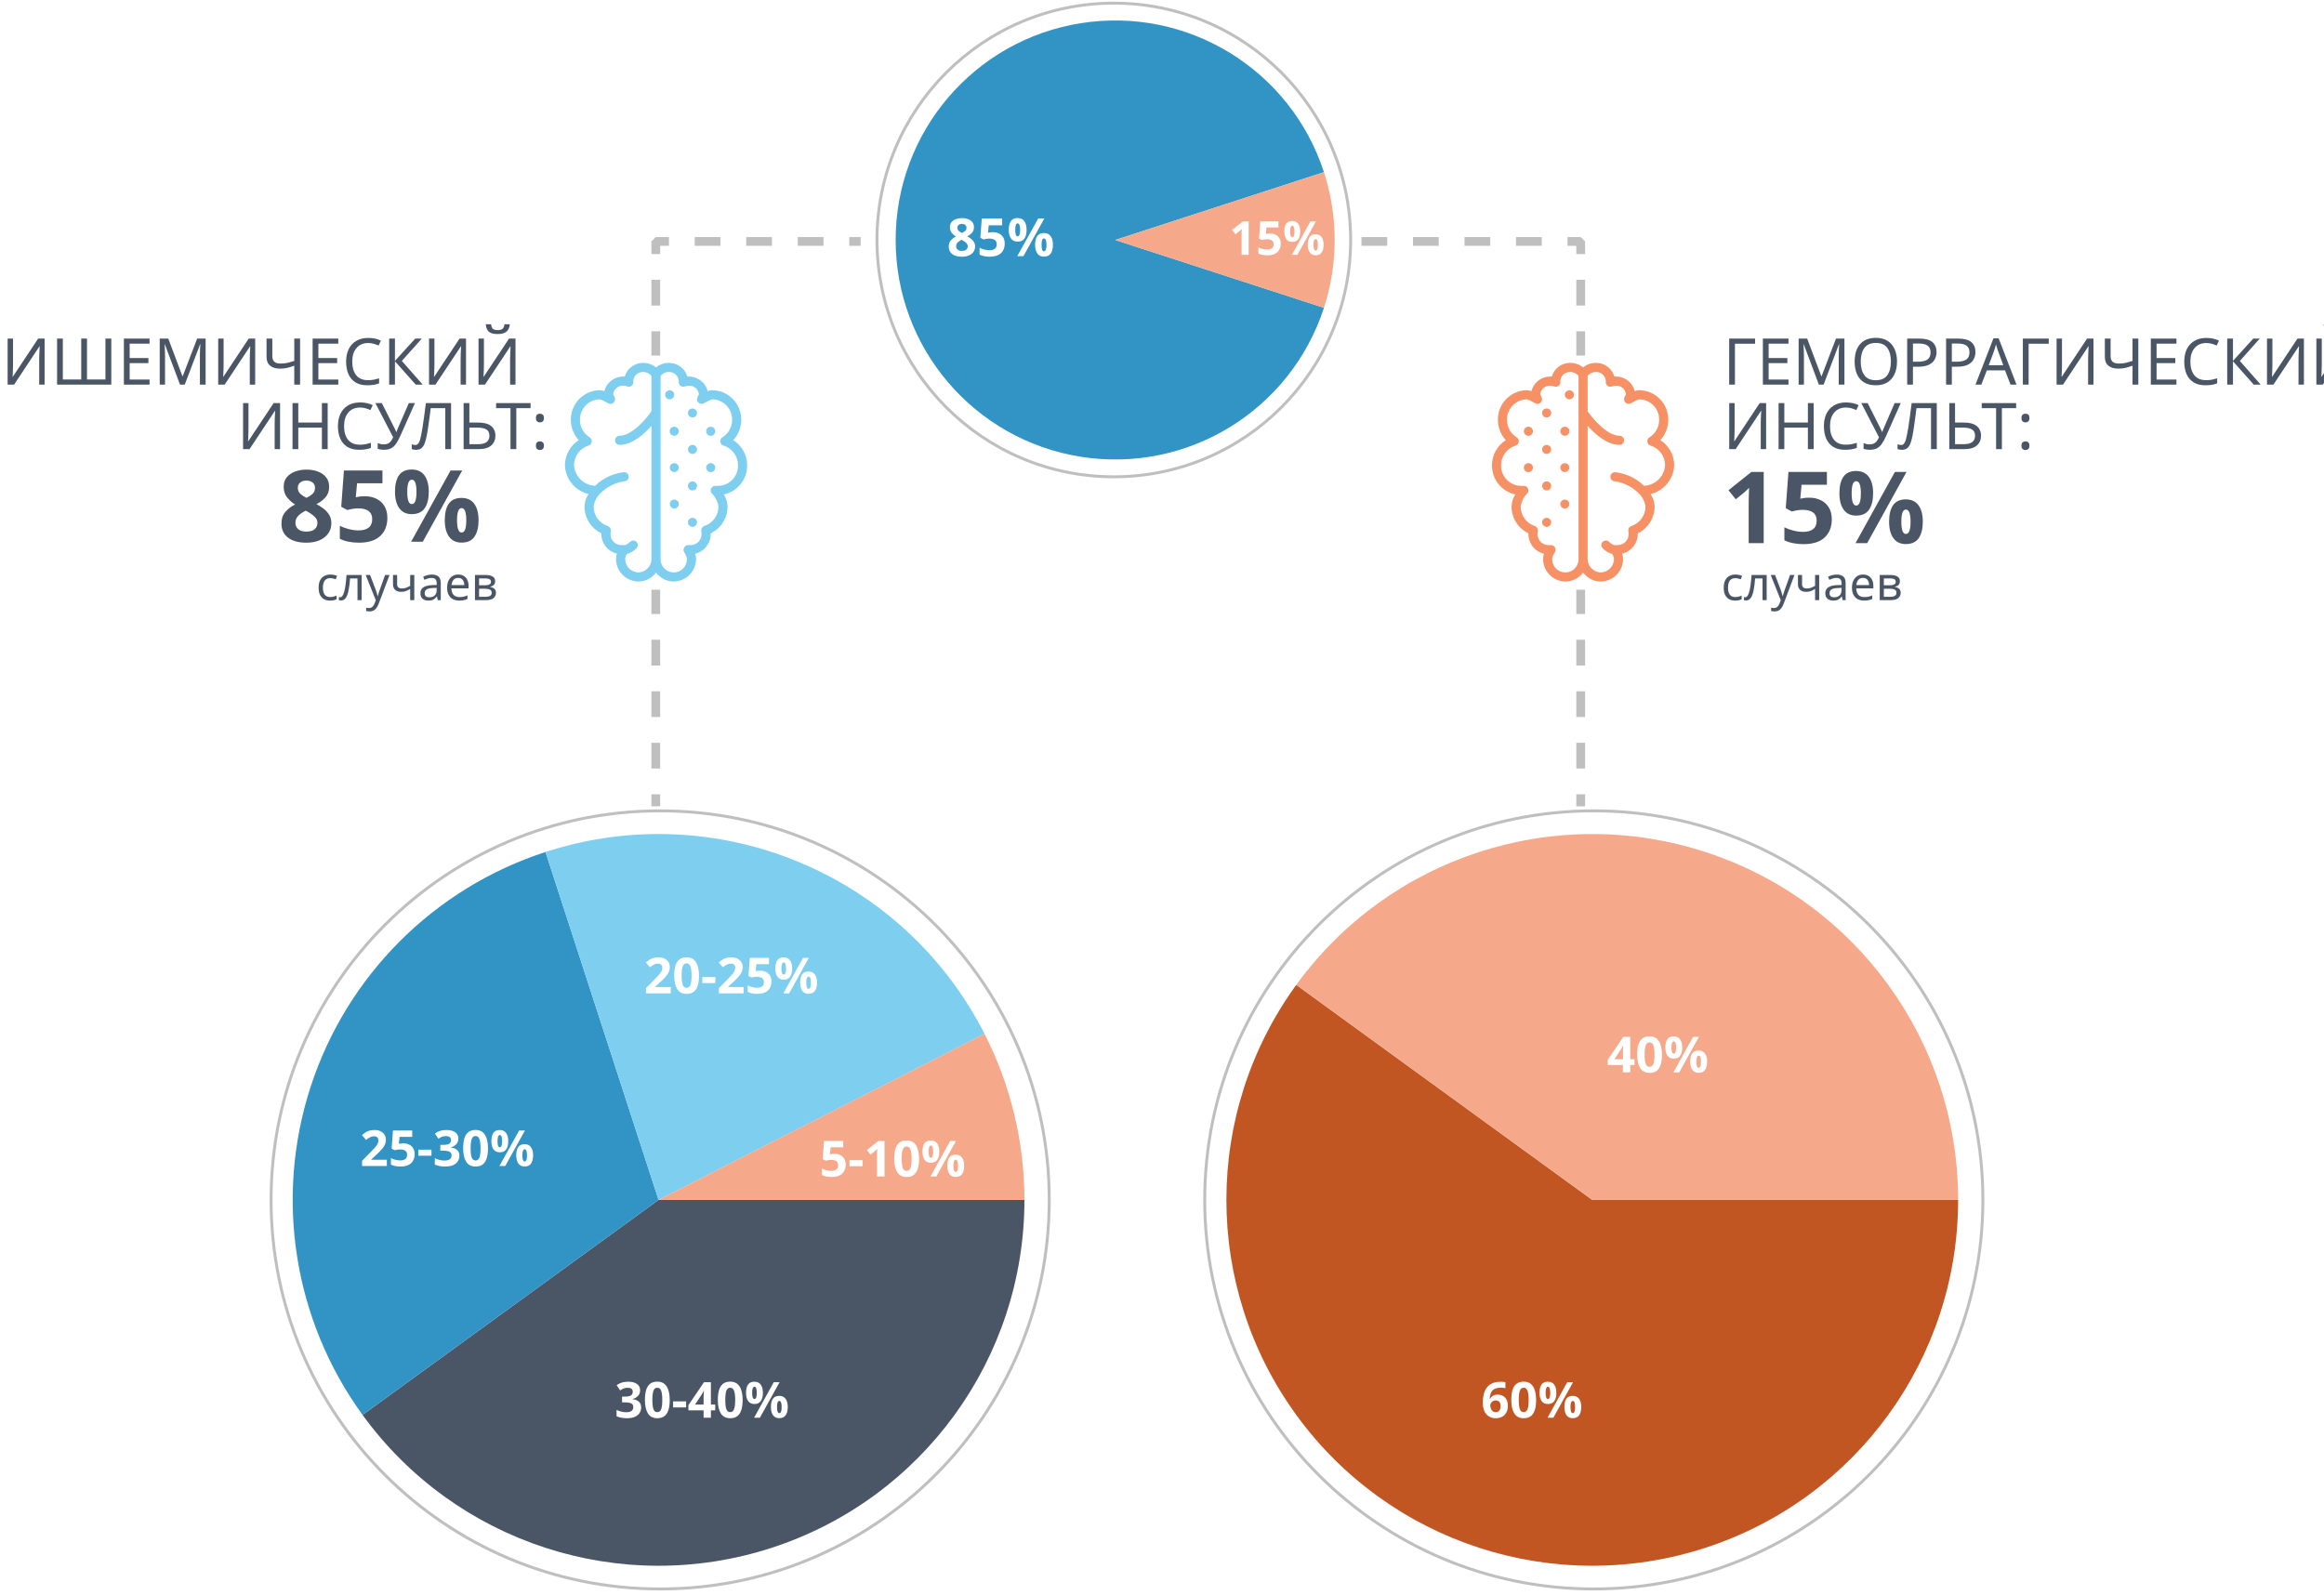
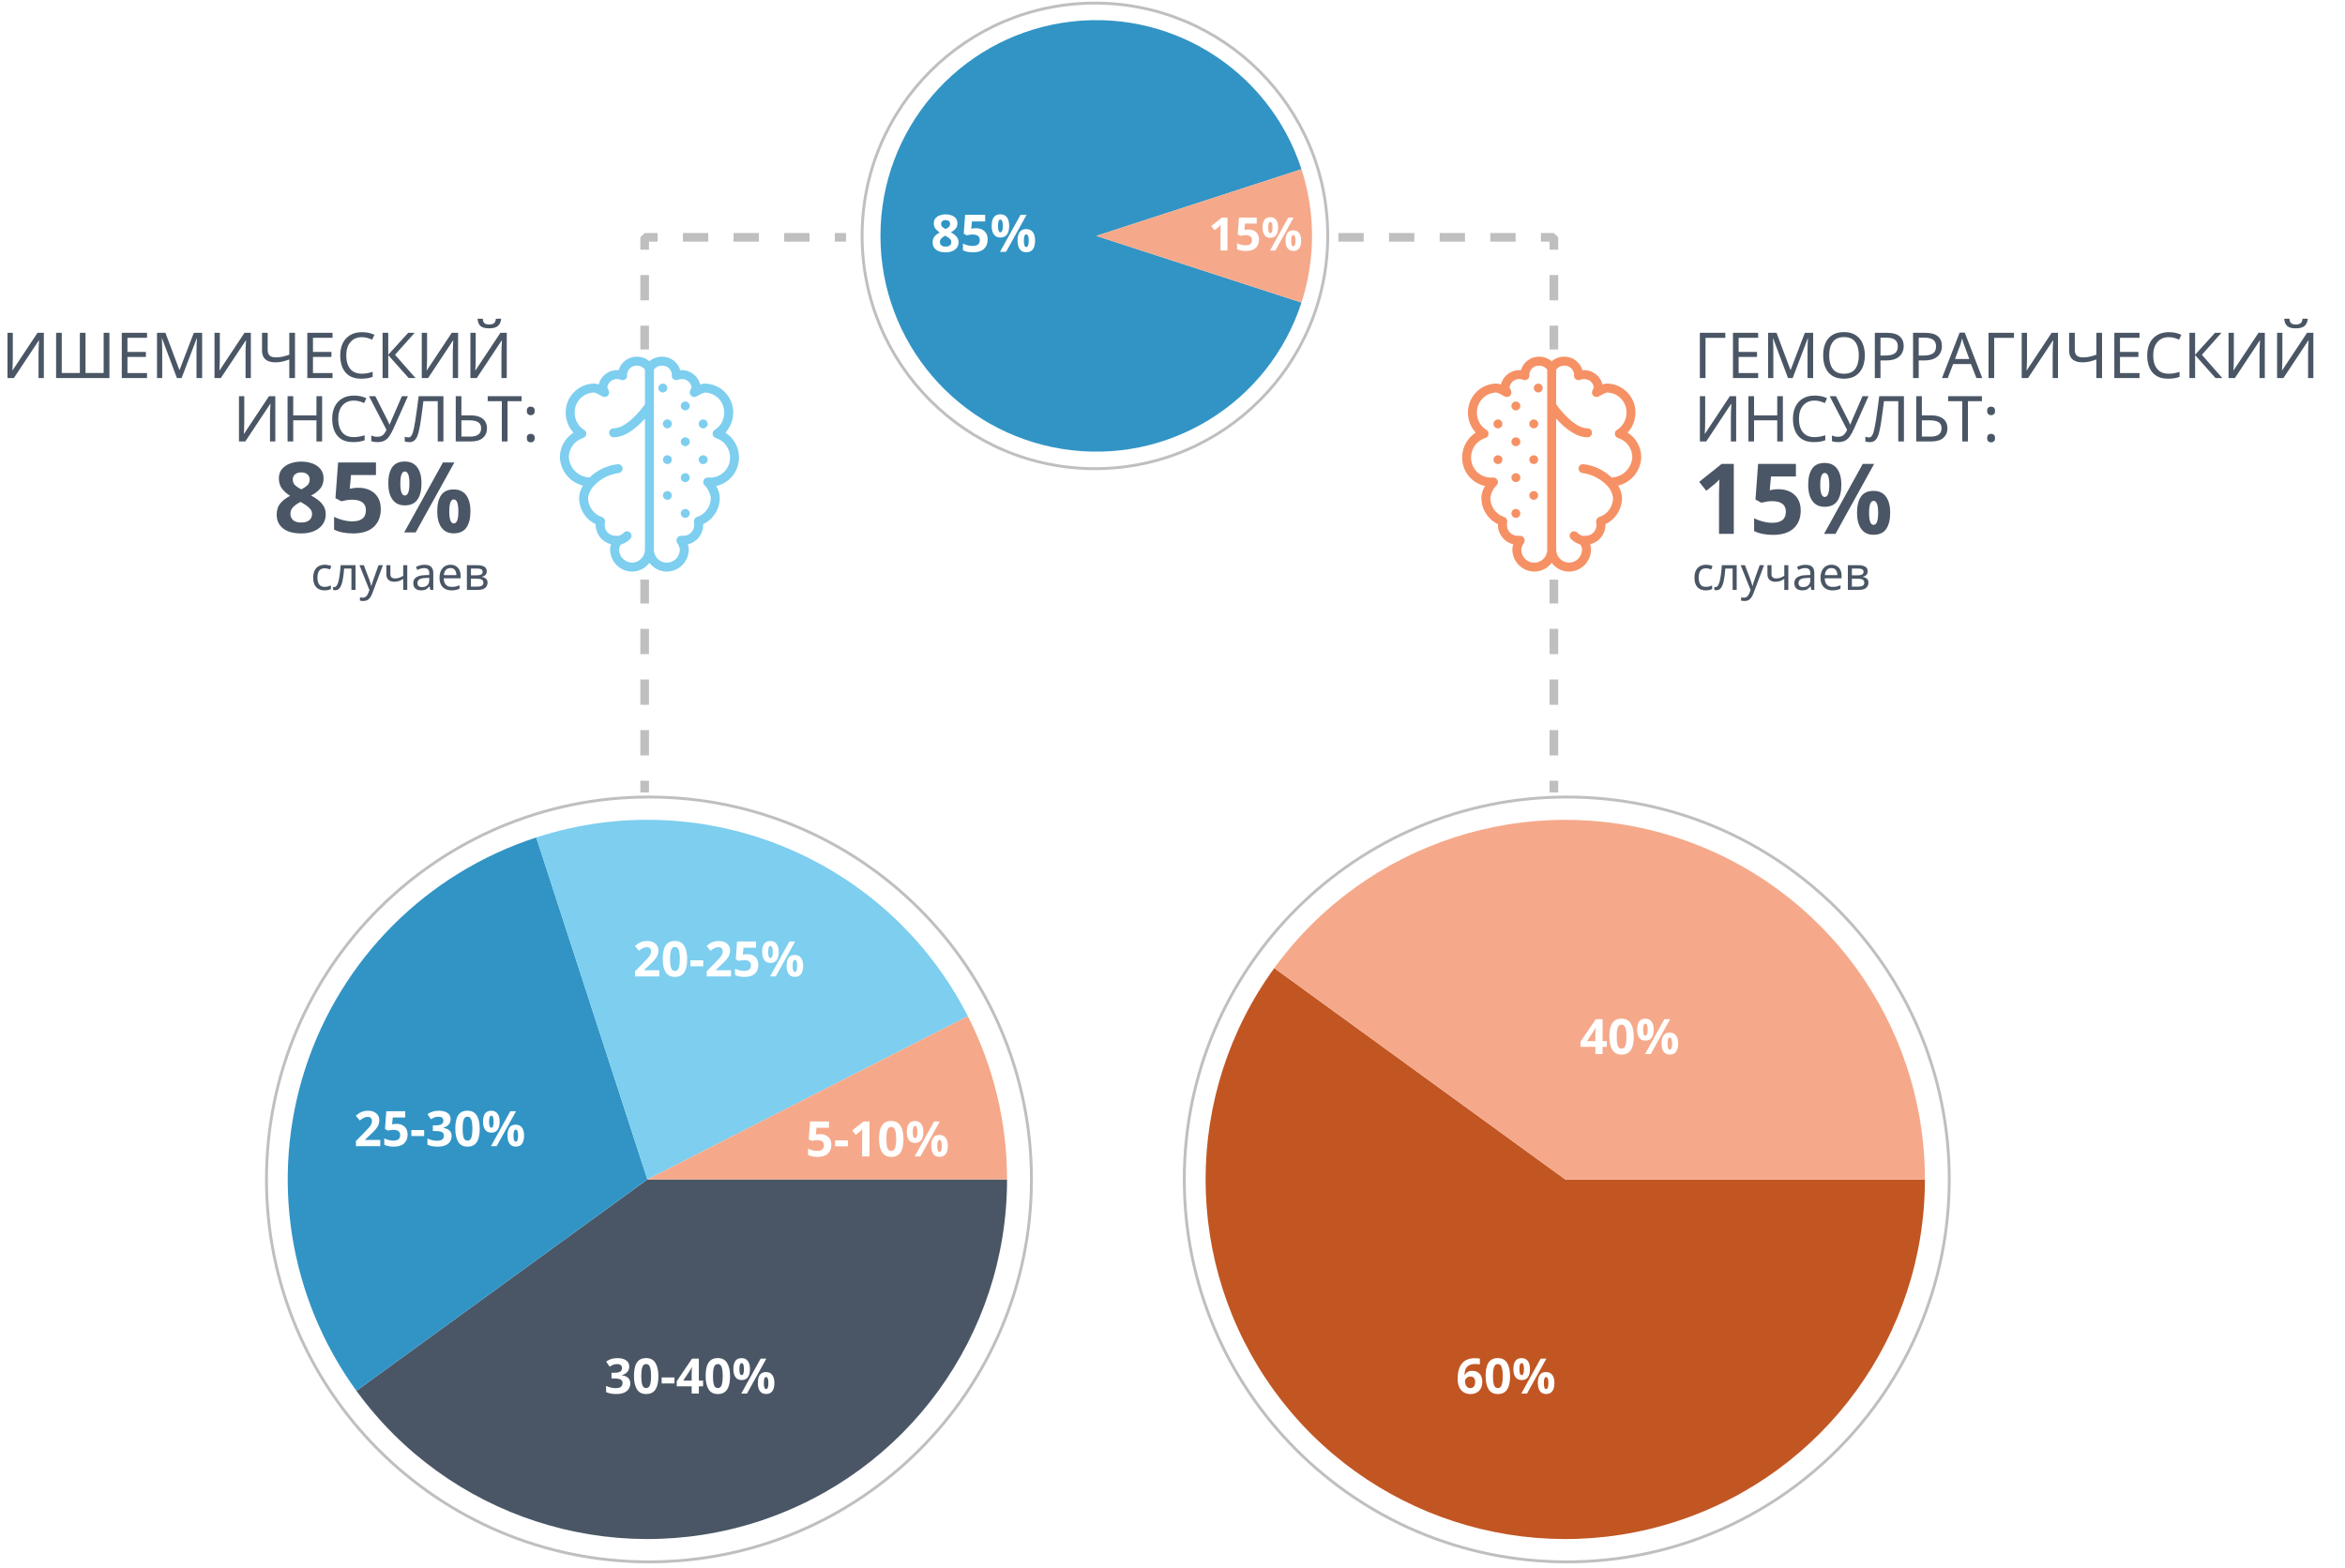
- <svg xmlns="http://www.w3.org/2000/svg" xmlns:xlink="http://www.w3.org/1999/xlink" viewBox="0 0 794 545" width="95%">
+ <svg xmlns="http://www.w3.org/2000/svg" xmlns:xlink="http://www.w3.org/1999/xlink" viewBox="0 0 815 545" width="95%">
  <defs>
    <symbol id="brain" viewBox="0 0 736 737">
      <path d="M602.303,273.946 c15.686,-17.053 24.383,-39.383 24.363,-62.553 c0.477,-49.804 -39.442,-90.6 -89.245,-91.205 c-4.832,0.121 -9.602,1.124 -14.072,2.96 c-7.148,-28.246 -33.632,-47.214 -62.676,-44.89 C453.326,52.917 429.943,35.614 403.56,36 c-14.36,-0.056 -28.277,4.973 -39.285,14.196 C353.267,40.973 339.35,35.944 324.99,36 c-26.383,-0.386 -49.767,16.917 -57.113,42.259 c-29.062,-2.39 -55.583,16.606 -62.676,44.89 c-4.471,-1.836 -9.24,-2.839 -14.072,-2.96 c-49.803,0.605 -89.722,41.401 -89.245,91.205 c-0.02,23.17 8.678,45.5 24.363,62.553 c-26.53,16.962 -42.588,46.273 -42.602,77.763 c1.809,42.336 31.424,78.361 72.61,88.327 c-7.541,11.265 -11.793,24.409 -12.277,37.956 c-0.248,35.379 20.012,67.702 51.96,82.901 c-0.027,0.698 -0.041,1.411 -0.041,2.124 c-0.122,28.948 19.829,54.118 48.041,60.606 c-1.855,5.039 -2.824,10.361 -2.863,15.73 c-0.338,38.342 30.419,69.725 68.76,70.157 c21.503,-0.07 41.7,-10.329 54.44,-27.651 c12.74,17.322 32.938,27.581 54.44,27.651 c38.341,-0.433 69.098,-31.815 68.76,-70.157 c-0.037,-5.271 -0.968,-10.497 -2.754,-15.456 c28.231,-6.614 48.128,-31.886 47.932,-60.881 c0,-0.713 -0.014,-1.426 -0.041,-2.124 c31.949,-15.199 52.208,-47.522 51.961,-82.901 c-0.43,-13.078 -4.424,-25.791 -11.552,-36.764 c42.181,-8.981 72.224,-46.395 71.884,-89.52 C644.891,320.22 628.833,290.908 602.303,273.946 zM309.834,681.449 c-22.85,-0.416 -41.053,-19.244 -40.697,-42.095 c0.631,-5.261 2.512,-10.295 5.484,-14.681 c10.894,-3.123 20.811,-8.975 28.812,-17 c3.728,-3.356 5.379,-8.447 4.332,-13.353 s-4.634,-8.879 -9.406,-10.421 s-10.006,-0.419 -13.726,2.945 c-4.53,4.882 -10.239,8.516 -16.58,10.552 c-0.961,-0.066 -1.927,-0.032 -2.881,0.103 c-0.259,0.009 -0.492,-0.166 -0.75,-0.144 c-1.165,0.082 -3.028,0 -4.646,-0.041 l-2.986,-0.056 c-18.51,-0.419 -33.191,-15.732 -32.832,-34.242 c0.084,-3.049 0.404,-6.086 0.96,-9.085 c1.052,-6.818 -3.01,-13.39 -9.578,-15.498 c-26.067,-8.553 -43.588,-33.01 -43.301,-60.442 c2.329,-15.062 9.438,-28.979 20.278,-39.693 c19.897,-20.112 45.761,-33.259 73.735,-37.479 c7.75,0 14.031,-6.282 14.031,-14.032 c0,-7.749 -6.281,-14.031 -14.031,-14.031 c-33.65,3.521 -65.138,18.26 -89.396,41.845 c-34.519,-1.338 -62.502,-28.435 -64.95,-62.892 c-0.141,-27.918 17.989,-52.645 44.656,-60.908 c5.341,-1.567 9.249,-6.143 9.962,-11.663 c0.713,-5.52 -1.905,-10.938 -6.673,-13.81 c-18.619,-11.578 -29.873,-32.009 -29.708,-53.934 c-0.494,-34.312 26.872,-62.554 61.183,-63.142 c6.026,1.728 11.778,4.298 17.087,7.633 c3.796,2.097 7.304,4.001 10.168,5.248 c4.707,2.035 10.149,1.342 14.195,-1.809 c4.047,-3.15 6.054,-8.256 5.234,-13.319 c-0.752,-3.285 -1.97,-6.446 -3.617,-9.386 c-0.699,-1.48 -1.467,-3.056 -2.028,-4.33 c2.01,-15.455 15.508,-26.805 31.078,-26.131 c4.002,-0.054 7.972,0.72 11.661,2.274 c4.906,2.054 10.55,1.18 14.605,-2.262 c4.055,-3.442 5.835,-8.869 4.605,-14.044 c0.832,-16.248 14.618,-28.78 30.872,-28.063 c9.874,-0.1 19.223,4.438 25.254,12.257 v108.708 c-16.404,23.654 -60.172,75.476 -98.221,75.476 c-7.749,0 -14.031,6.282 -14.031,14.032 s6.282,14.031 14.031,14.031 c38.261,0 74.815,-32.342 98.221,-58.575 v409.363 C350.673,662.123 332.602,680.949 309.834,681.449 zM555.947,414.851 h-9.263 c-5.415,-0.003 -10.348,3.111 -12.676,8 c-2.327,4.89 -1.634,10.682 1.782,14.884 c11.042,10.853 18.306,24.965 20.719,40.258 c0.287,27.434 -17.234,51.89 -43.301,60.442 c-6.569,2.108 -10.631,8.68 -9.579,15.498 c0.556,2.999 0.877,6.036 0.961,9.085 c0.359,18.51 -14.322,33.823 -32.832,34.242 l-3.303,0.083 c-1.479,0.056 -3.261,0.068 -3.809,0.123 c-5.384,-0.64 -10.644,1.934 -13.442,6.577 c-2.923,4.737 -2.944,10.712 -0.056,15.471 c4.335,5.838 7.172,12.65 8.262,19.84 c0.561,14.853 -7.044,28.822 -19.821,36.415 s-28.683,7.593 -41.46,0 c-12.777,-7.592 -20.383,-21.562 -19.823,-36.414 V76.32 c6.031,-7.819 15.38,-12.357 25.254,-12.257 c16.276,-0.676 30.08,11.84 30.995,28.104 c-1.258,5.152 0.495,10.574 4.532,14.015 c4.037,3.44 9.669,4.311 14.556,2.25 c3.689,-1.554 7.659,-2.329 11.661,-2.274 c15.57,-0.673 29.068,10.676 31.078,26.131 c-0.562,1.274 -1.329,2.85 -2.028,4.33 c-1.647,2.94 -2.865,6.101 -3.617,9.386 c-0.819,5.062 1.188,10.168 5.234,13.319 c4.046,3.15 9.488,3.844 14.195,1.809 c2.864,-1.247 6.372,-3.151 10.167,-5.248 c5.309,-3.335 11.062,-5.905 17.088,-7.633 c34.312,0.587 61.677,28.829 61.183,63.142 c0.165,21.925 -11.089,42.356 -29.708,53.934 c-4.767,2.872 -7.386,8.291 -6.673,13.81 c0.713,5.52 4.621,10.096 9.962,11.663 c26.667,8.263 44.797,32.99 44.657,60.908 C617.41,385.94 590.177,414.179 555.947,414.851 L555.947,414.851 z" />
      <path d="M416.18,144.032 c2.694,-2.555 4.221,-6.105 4.221,-9.818 c0,-3.713 -1.526,-7.263 -4.221,-9.818 c-5.46,-5.331 -14.176,-5.331 -19.636,0 c-1.427,1.181 -2.495,2.738 -3.083,4.495 c-0.777,1.667 -1.162,3.491 -1.123,5.331 c-0.064,5.681 3.341,10.827 8.595,12.988 C406.187,149.371 412.228,148.112 416.18,144.032 L416.18,144.032 z" />
      <path d="M481.857,514.193 c-5.209,-2.144 -11.196,-0.926 -15.153,3.083 c-2.732,2.531 -4.262,6.103 -4.208,9.826 c-0.038,1.839 0.346,3.662 1.122,5.33 c0.585,1.755 1.653,3.309 3.083,4.481 c2.529,2.735 6.101,4.27 9.826,4.22 c1.841,0.06 3.669,-0.325 5.33,-1.122 c1.756,-0.59 3.309,-1.663 4.481,-3.097 c2.694,-2.555 4.22,-6.105 4.22,-9.818 s-1.525,-7.263 -4.22,-9.817 C485.165,515.849 483.612,514.778 481.857,514.193 z" />
      <path d="M466.701,405.025 c-1.427,1.181 -2.495,2.738 -3.083,4.495 c-0.777,1.667 -1.162,3.49 -1.123,5.33 c-0.096,6.396 4.147,12.047 10.315,13.741 c6.169,1.693 12.702,-0.998 15.887,-6.547 c3.185,-5.548 2.214,-12.547 -2.359,-17.02 C480.878,399.695 472.161,399.695 466.701,405.025 z" />
      <path d="M486.338,292.774 c-5.46,-5.331 -14.177,-5.331 -19.637,0 c-1.427,1.181 -2.495,2.738 -3.083,4.494 c-0.777,1.667 -1.162,3.491 -1.123,5.331 c0.118,7.665 6.366,13.816 14.031,13.816 c7.666,0 13.913,-6.151 14.031,-13.816 c0.032,-1.839 -0.351,-3.661 -1.122,-5.331 C488.843,295.51 487.77,293.954 486.338,292.774 L486.338,292.774 z" />
      <path d="M486.338,180.521 c-5.46,-5.331 -14.177,-5.331 -19.637,0 c-1.427,1.181 -2.495,2.738 -3.083,4.495 c-0.777,1.667 -1.162,3.491 -1.123,5.331 c0.118,7.665 6.366,13.815 14.031,13.815 c7.666,0 13.913,-6.151 14.031,-13.815 c0.032,-1.839 -0.351,-3.661 -1.122,-5.331 C488.843,183.258 487.77,181.702 486.338,180.521 L486.338,180.521 z" />
      <path d="M430.212,461.151 c-5.461,-5.33 -14.177,-5.33 -19.637,0 c-4.342,4.479 -5.164,11.305 -2.009,16.688 c3.154,5.382 9.511,8 15.541,6.4 c6.029,-1.6 10.253,-7.024 10.324,-13.263 c0.032,-1.839 -0.352,-3.661 -1.122,-5.33 C432.717,463.889 431.644,462.332 430.212,461.151 L430.212,461.151 z" />
      <path d="M542.464,348.899 c-5.46,-5.331 -14.177,-5.331 -19.637,0 c-1.427,1.181 -2.495,2.738 -3.083,4.495 c-0.777,1.667 -1.162,3.49 -1.123,5.33 c0.118,7.665 6.366,13.815 14.031,13.815 c7.666,0 13.913,-6.15 14.031,-13.815 c0.033,-1.839 -0.352,-3.661 -1.122,-5.33 C544.969,351.637 543.896,350.079 542.464,348.899 L542.464,348.899 z" />
      <path d="M430.212,348.899 c-5.46,-5.331 -14.177,-5.331 -19.637,0 c-4.342,4.479 -5.164,11.305 -2.009,16.688 c3.154,5.382 9.511,8 15.541,6.4 c6.029,-1.6 10.253,-7.024 10.324,-13.263 c0.032,-1.839 -0.352,-3.661 -1.122,-5.33 C432.717,351.637 431.644,350.079 430.212,348.899 L430.212,348.899 z" />
      <path d="M410.575,236.647 c-2.731,2.531 -4.261,6.102 -4.206,9.825 c-0.066,1.842 0.319,3.671 1.122,5.33 c0.585,1.755 1.653,3.308 3.083,4.481 c2.555,2.694 6.105,4.22 9.818,4.22 s7.263,-1.526 9.818,-4.22 c1.434,-1.172 2.508,-2.725 3.099,-4.481 c0.796,-1.661 1.182,-3.489 1.122,-5.33 c0.049,-3.725 -1.484,-7.296 -4.22,-9.825 C424.752,231.317 416.035,231.317 410.575,236.647 L410.575,236.647 z" />
      <path d="M522.827,236.647 c-4.079,3.991 -5.337,10.054 -3.183,15.338 c2.155,5.284 7.294,8.738 13.001,8.738 s10.846,-3.454 13.001,-8.738 c2.154,-5.284 0.896,-11.347 -3.183,-15.338 C537.004,231.317 528.288,231.317 522.827,236.647 L522.827,236.647 z" />
    </symbol>
  </defs>
  <use xlink:href="#brain" transform="matrix( 0.15, 0, 0, 0.15, 165, 120)" fill="#7dceef" />
  <use xlink:href="#brain" transform="matrix( -0.15, 0, 0, 0.15, 600, 120)" fill="#F69165" />
  <g>
    <path fill-rule="evenodd" stroke="rgb(191, 191, 191)" stroke-width="3px" stroke-dasharray="8.3, 0.5, 0" stroke-linecap="butt" stroke-linejoin="bevel" fill="none" d="M224.049,121.500 L224.049,82.500 L294.042,82.500 " />
    <path fill-rule="evenodd" stroke="rgb(191, 191, 191)" stroke-width="3px" stroke-dasharray="8.3, 0.5, 0" stroke-linecap="butt" stroke-linejoin="bevel" fill="none" d="M224.049,201.500 L224.049,275.500" />
    <path fill-rule="evenodd" stroke="rgb(191, 191, 191)" stroke-width="3px" stroke-dasharray="8.3, 0.5, 0" stroke-linecap="butt" stroke-linejoin="bevel" fill="none" d="M540.049,121.500 L540.049,82.500 L464.042,82.500 " />
    <path fill-rule="evenodd" stroke="rgb(191, 191, 191)" stroke-width="3px" stroke-dasharray="8.3, 0.5, 0" stroke-linecap="butt" stroke-linejoin="bevel" fill="none" d="M540.049,201.500 L540.049,275.500" />
  </g>
-   <text font-family="Ubuntu" fill="rgb(74, 86, 101)" transform="matrix( 0.9986159, 0, 0, 1.001906,588.6412, 131.4238)" font-weight="300" font-size="22px">
+   <text font-family="'Ubuntu', sans-serif" fill="rgb(74, 86, 101)" transform="matrix( 0.9986159, 0, 0, 1.001906,588.6412, 131.4238)" font-weight="300" font-size="22px">
    <tspan x="0">ГЕМОРРАГИЧЕСКИЙ</tspan>
    <tspan x="0" dy="22">ИНСУЛЬТ:</tspan>
  </text>
-   <text font-family="Ubuntu" fill="rgb(74, 86, 101)" transform="matrix( 0.9986159, 0, 0, 1.001906,588.5478, 185.5886)" font-weight="bold" font-size="34px">
+   <text font-family="'Ubuntu', sans-serif" fill="rgb(74, 86, 101)" transform="matrix( 0.9986159, 0, 0, 1.001906,588.5478, 185.5886)" font-weight="bold" font-size="34px">
		15%
	</text>
-   <text font-family="Ubuntu" fill="rgb(74, 86, 101)" transform="matrix( 0.9986159, 0, 0, 1.001906,588.0388, 205.0651)" font-weight="300" font-size="16px">
+   <text font-family="'Ubuntu', sans-serif" fill="rgb(74, 86, 101)" transform="matrix( 0.9986159, 0, 0, 1.001906,588.0388, 205.0651)" font-weight="300" font-size="16px">
		случаев
	</text>
-   <text font-family="Ubuntu" fill="rgb(74, 86, 101)" transform="matrix( 1.000635, 0, 0, 1.001906,0.448238, 131.4238)" font-weight="300" width="100" font-size="22px">
+   <text font-family="'Ubuntu', sans-serif" fill="rgb(74, 86, 101)" transform="matrix( 1.000635, 0, 0, 1.001906,0.448238, 131.4238)" font-weight="300" width="100" font-size="22px">
    <tspan x="0">ИШЕМИЧЕСКИЙ</tspan>
    <tspan dx="-103" dy="22">ИНСУЛЬТ:</tspan>
  </text>
-   <text font-family="Ubuntu" fill="rgb(74, 86, 101)" transform="matrix( 1.000635, 0, 0, 1.001906,94.97809, 185.0886)" font-weight="bold" font-size="34px">
+   <text font-family="'Ubuntu', sans-serif" fill="rgb(74, 86, 101)" transform="matrix( 1.000635, 0, 0, 1.001906,94.97809, 185.0886)" font-weight="bold" font-size="34px">
		85%
	</text>
-   <text font-family="Ubuntu" fill="rgb(74, 86, 101)" transform="matrix( 1.000635, 0, 0, 1.001906,107.9822, 205.0651)" font-weight="300" font-size="16px">
+   <text font-family="'Ubuntu', sans-serif" fill="rgb(74, 86, 101)" transform="matrix( 1.000635, 0, 0, 1.001906,107.9822, 205.0651)" font-weight="300" font-size="16px">
		случаев
	</text>
  <g>
    <path d="M125,0A125,125 0 1,1 -101.127,-73.473L0,0Z" transform="translate(544,410)" fill="rgb(193,86,35)" />
    <path d="M-101.127,-73.473A125,125 0 0,1 125,0L0,0Z" transform="translate(544,410)" fill="rgb(245,169,138)" />
    <path fill-rule="evenodd" stroke="rgb(191, 191, 191)" stroke-width="1px" stroke-linecap="butt" stroke-linejoin="miter" fill="none" transform="translate(20,0)" d="M524.527,277.060 C597.942,277.060 657.458,336.580 657.458,410.000 C657.458,483.421 597.942,542.939 524.527,542.939 C451.111,542.939 391.596,483.421 391.596,410.000 C391.596,336.580 451.111,277.060 524.527,277.060 Z" />
-     <text font-family="Ubuntu" fill="rgb(255, 255, 255)" transform="matrix( 0.9994236, 0, 0, 1.000114,506.0121, 484.4269)" font-weight="bold" font-size="17px">
+     <text font-family="'Ubuntu', sans-serif" fill="rgb(255, 255, 255)" transform="matrix( 0.9994236, 0, 0, 1.000114,506.0121, 484.4269)" font-weight="bold" font-size="17px">
			60%
		</text>
-     <text font-family="Ubuntu" fill="rgb(255, 255, 255)" transform="matrix( 0.9994236, 0, 0, 1.000114,549.0121, 366.4289)" font-weight="bold" font-size="17px">	
+     <text font-family="'Ubuntu', sans-serif" fill="rgb(255, 255, 255)" transform="matrix( 0.9994236, 0, 0, 1.000114,549.0121, 366.4289)" font-weight="bold" font-size="17px">	
			40%
		</text>
  </g>
  <g>
    <path d="M125,0A125,125 0 0,1 -101.127,73.473L0,0Z" transform="translate(225,410)" fill="rgb(74,86,101)" />
    <path d="M-101.127,73.473A125,125 0 0,1 -38.627,-118.882L0,0Z" transform="translate(225,410)" fill="rgb(49,148,197)" />
    <path d="M-38.627,-118.882A125,125 0 0,1 111.376,-56.749L0,0Z" transform="translate(225,410)" fill="rgb(125,206,239)" />
    <path d="M111.376,-56.749A125,125 0 0,1 125,0L0,0Z" transform="translate(225,410)" fill="rgb(245,169,138)" />
    <path fill-rule="evenodd" stroke="rgb(191, 191, 191)" stroke-width="1px" stroke-linecap="butt" stroke-linejoin="miter" fill="none" d="M225.546,277.060 C298.962,277.060 358.477,336.580 358.477,410.000 C358.477,483.421 298.962,542.939 225.546,542.939 C152.131,542.939 92.615,483.421 92.615,410.000 C92.615,336.580 152.131,277.060 225.546,277.060 Z" />
-     <text font-family="Ubuntu" fill="rgb(255, 255, 255)" transform="matrix( 0.9994236, 0, 0, 1.000114,210.0121, 484.4269)" font-weight="bold" font-size="17px">
+     <text font-family="'Ubuntu', sans-serif" fill="rgb(255, 255, 255)" transform="matrix( 0.9994236, 0, 0, 1.000114,210.0121, 484.4269)" font-weight="bold" font-size="17px">
			30-40%
		</text>
-     <text font-family="Ubuntu" fill="rgb(255, 255, 255)" transform="matrix( 0.9994236, 0, 0, 1.000114,123.0121, 398.4269)" font-weight="bold" font-size="17px">
+     <text font-family="'Ubuntu', sans-serif" fill="rgb(255, 255, 255)" transform="matrix( 0.9994236, 0, 0, 1.000114,123.0121, 398.4269)" font-weight="bold" font-size="17px">
			25-30%
		</text>
-     <text font-family="Ubuntu" fill="rgb(255, 255, 255)" transform="matrix( 0.9994236, 0, 0, 1.000114,220.0121, 339.4289)" font-weight="bold" font-size="17px">
+     <text font-family="'Ubuntu', sans-serif" fill="rgb(255, 255, 255)" transform="matrix( 0.9994236, 0, 0, 1.000114,220.0121, 339.4289)" font-weight="bold" font-size="17px">
			20-25%
		</text>
-     <text font-family="Ubuntu" fill="rgb(255, 255, 255)" transform="matrix( 0.9994236, 0, 0, 1.000114,280, 402)" font-weight="bold" font-size="17px">
+     <text font-family="'Ubuntu', sans-serif" fill="rgb(255, 255, 255)" transform="matrix( 0.9994236, 0, 0, 1.000114,280, 402)" font-weight="bold" font-size="17px">
			5-10%
		</text>
  </g>
  <g>
    <path d="M71.329,23.176A75,75 0 1,1 71.329,-23.176L0,0Z" transform="translate(381,82)" fill="rgb(49,148,197)" />
    <path d="M71.329,-23.176A75,75 0 0,1 71.329,23.176L0,0Z" transform="translate(381,82)" fill="rgb(245,169,138)" />
    <path fill-rule="evenodd" stroke="rgb(191, 191, 191)" stroke-width="1px" stroke-linecap="butt" stroke-linejoin="miter" fill="none" d="M380.536,1.079 C425.224,1.079 461.451,37.309 461.451,82.000 C461.451,126.690 425.224,162.920 380.536,162.920 C335.848,162.920 299.622,126.690 299.622,82.000 C299.622,37.309 335.848,1.079 380.536,1.079 Z" />
-     <text font-family="Ubuntu" fill="rgb(255, 255, 255)" transform="matrix( 0.9994236, 0, 0, 1.000114,420.0092, 87.08521)" font-weight="bold" font-size="15.998px">
+     <text font-family="'Ubuntu', sans-serif" fill="rgb(255, 255, 255)" transform="matrix( 0.9994236, 0, 0, 1.000114,420.0092, 87.08521)" font-weight="bold" font-size="15.998px">
			15%
		</text>
-     <text font-family="Ubuntu" fill="rgb(255, 255, 255)" transform="matrix( 0.9994236, 0, 0, 1.000114,323.5101, 87.53309)" font-weight="bold" font-size="17.998px">
+     <text font-family="'Ubuntu', sans-serif" fill="rgb(255, 255, 255)" transform="matrix( 0.9994236, 0, 0, 1.000114,323.5101, 87.53309)" font-weight="bold" font-size="17.998px">
			85%
		</text>
  </g>
</svg>
